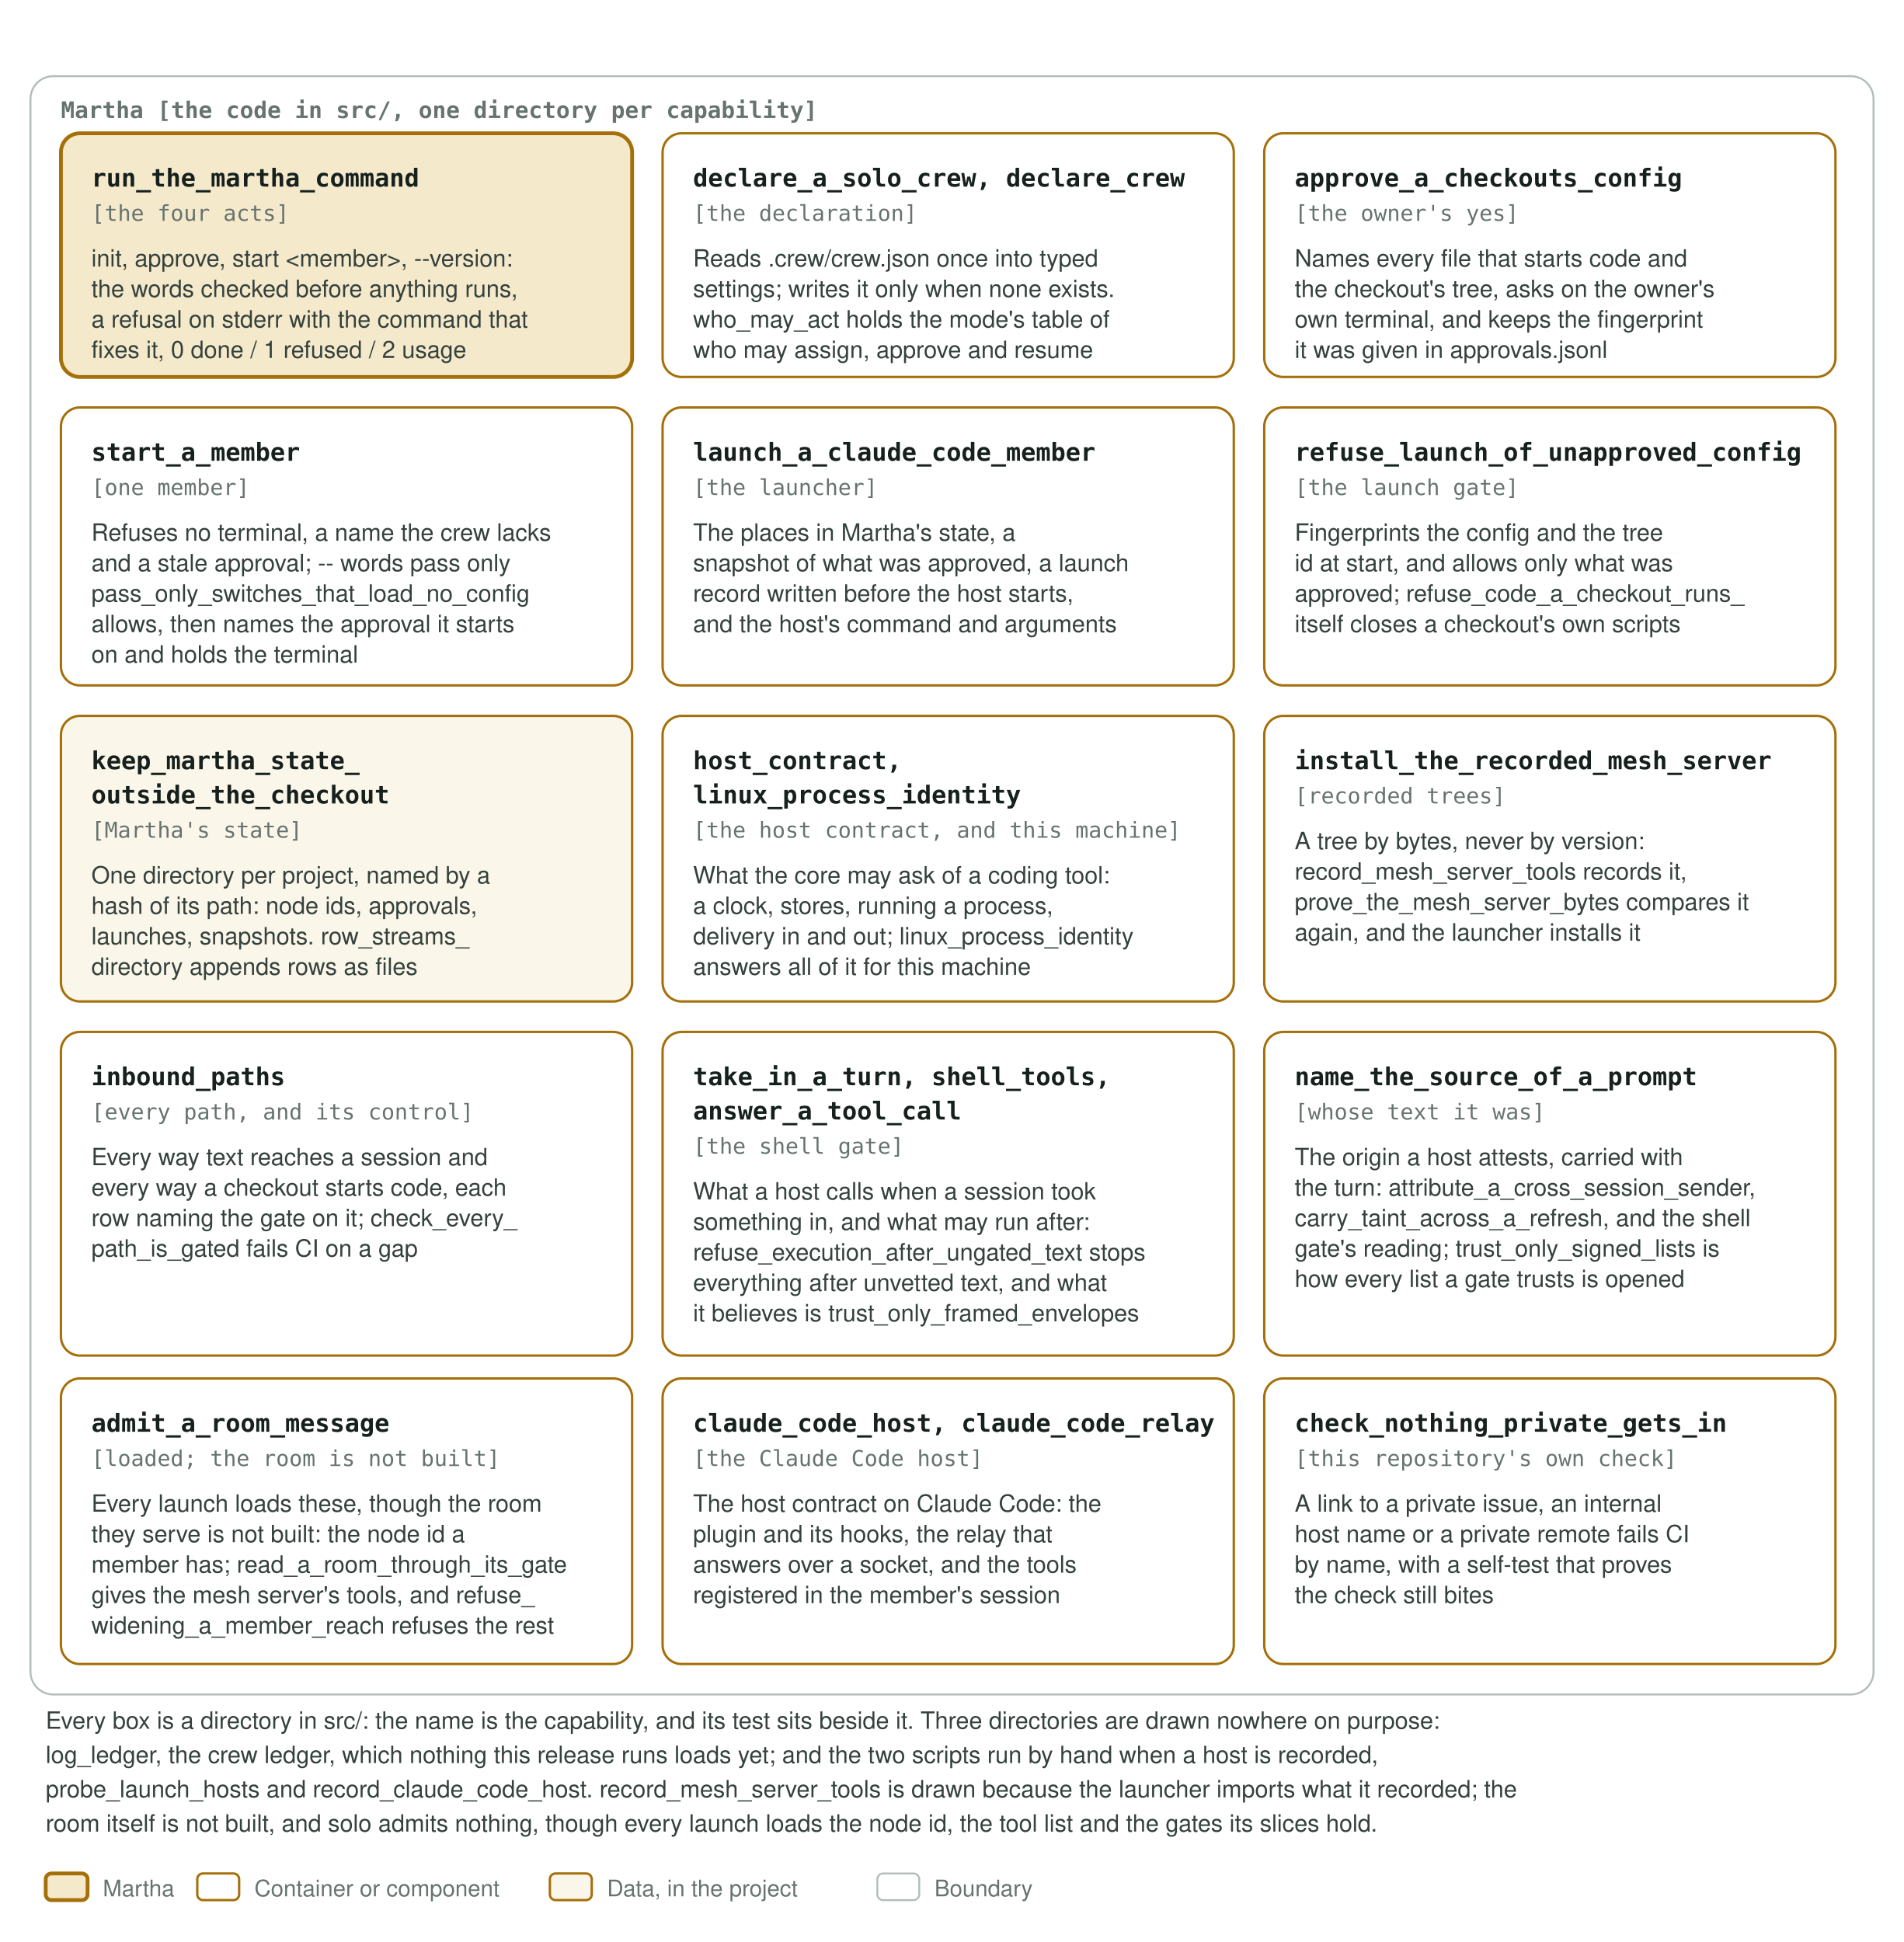
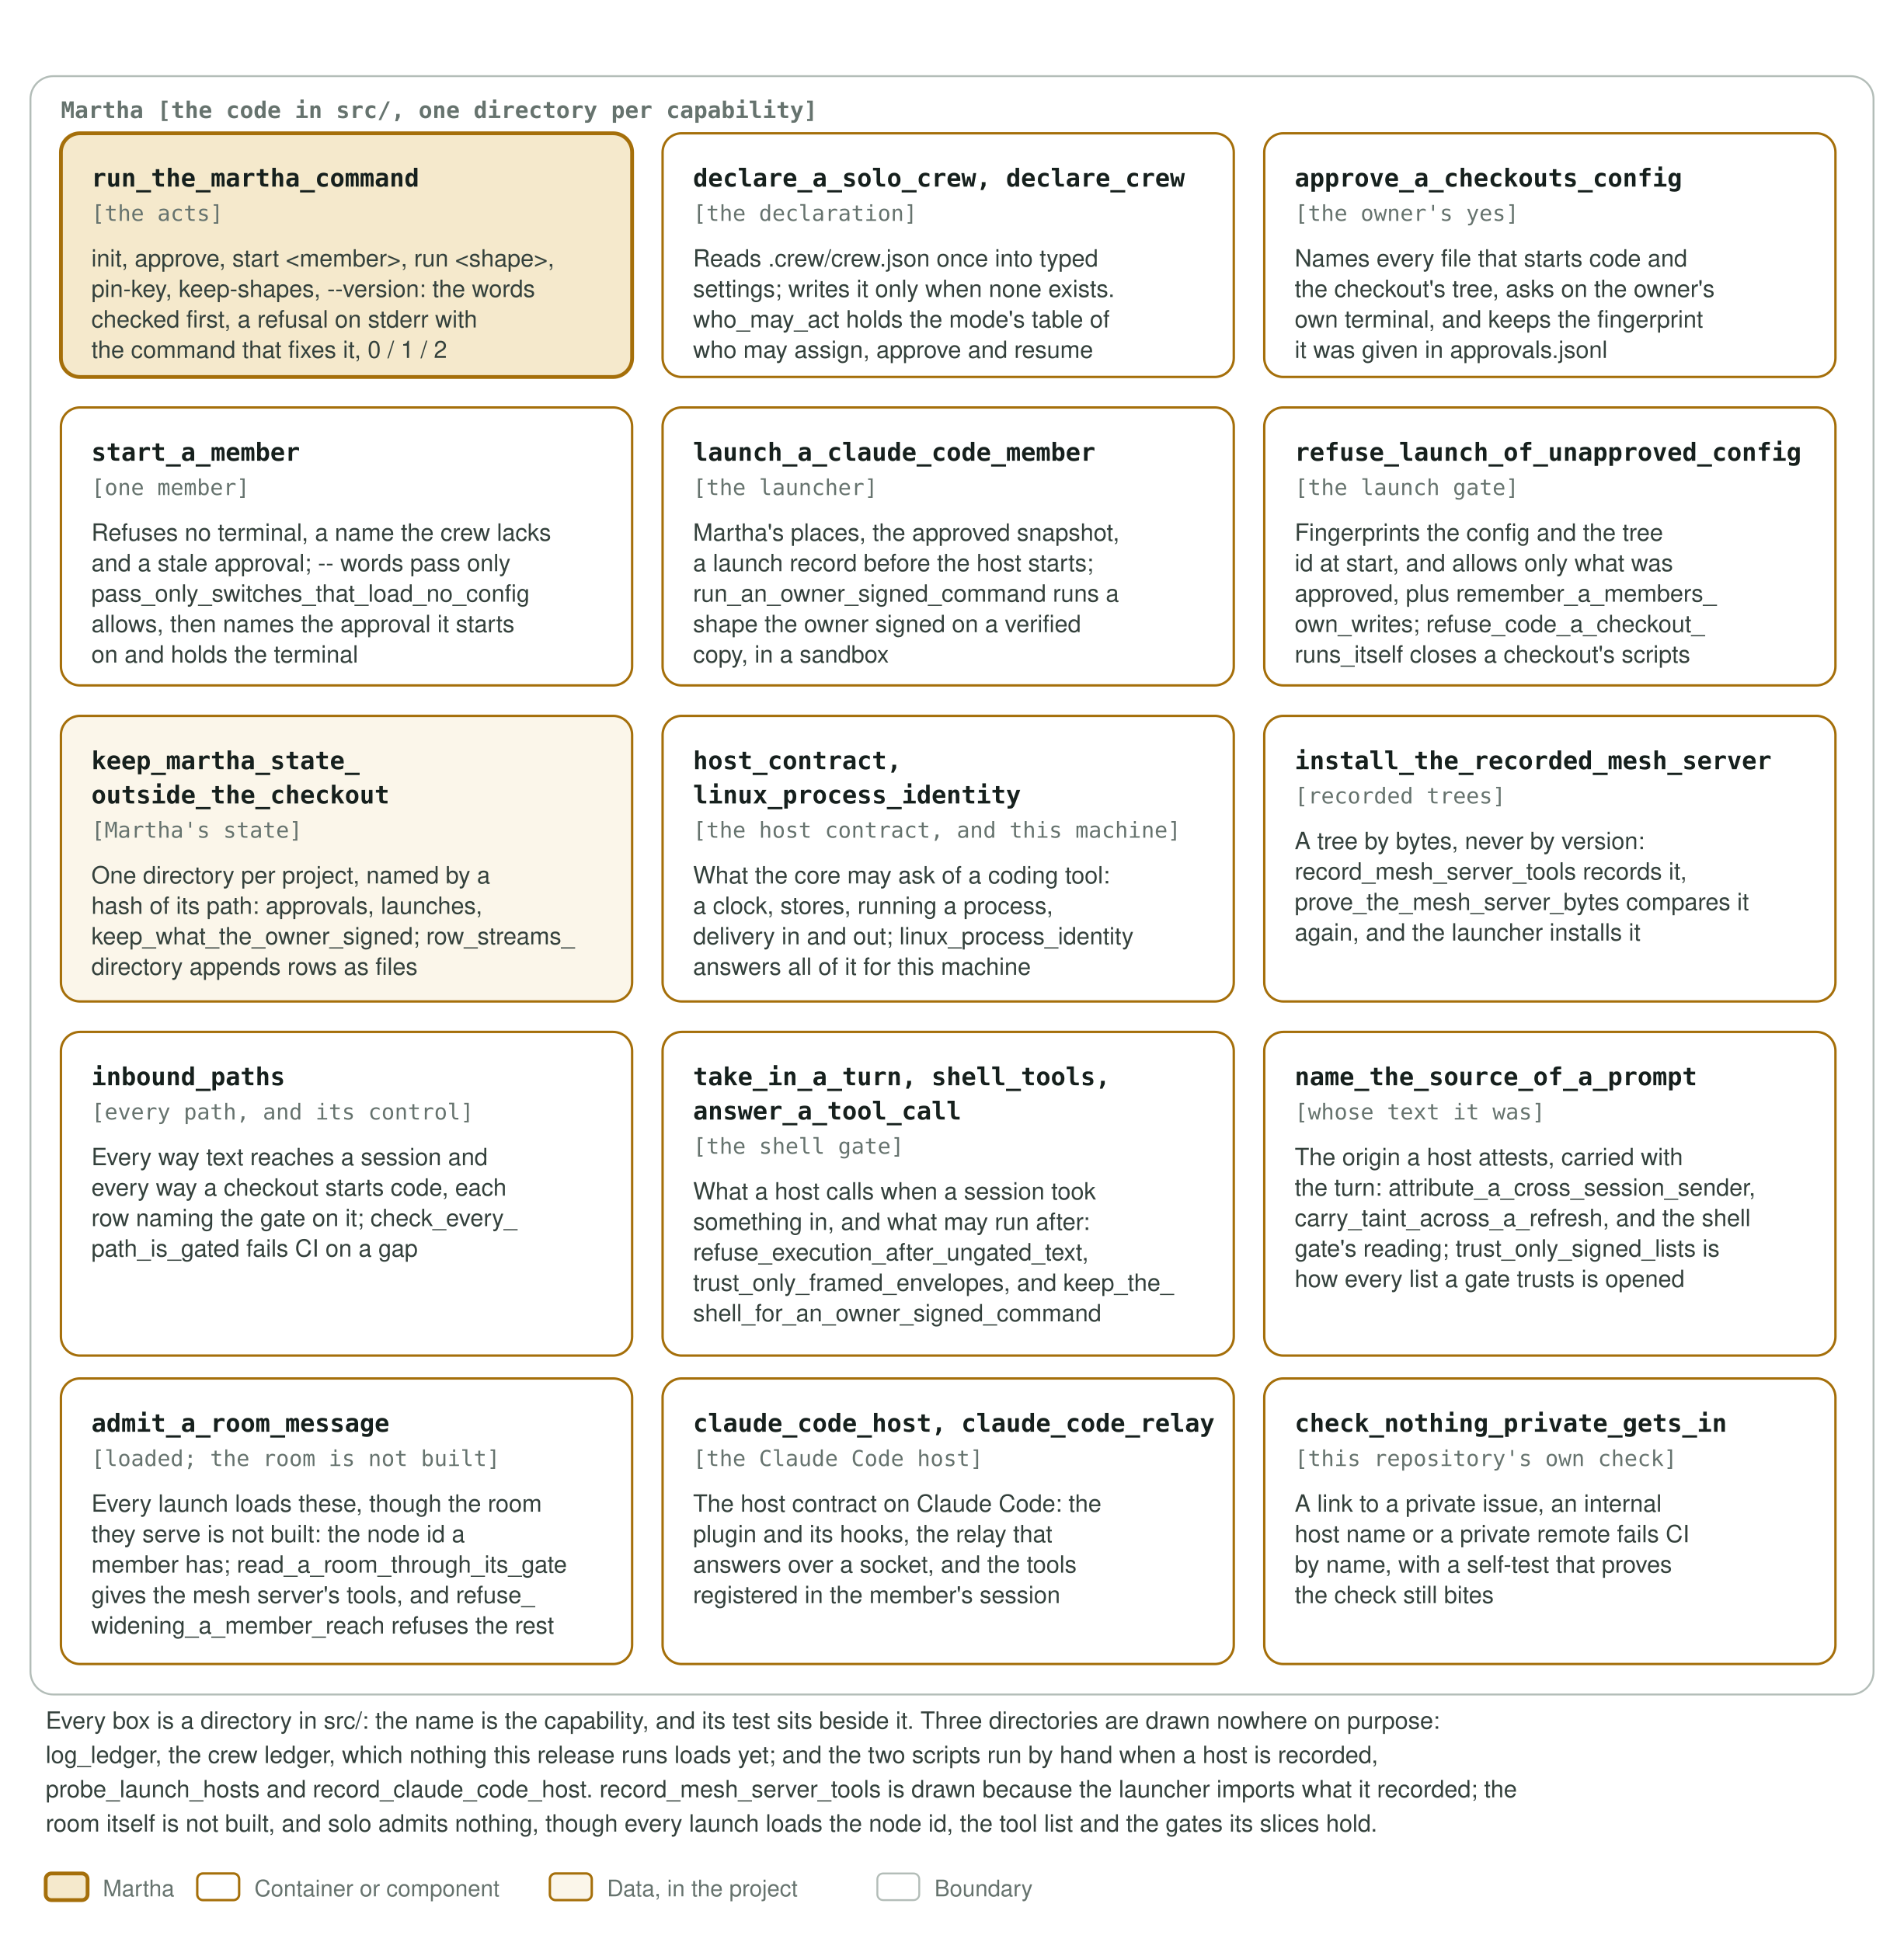
<svg xmlns="http://www.w3.org/2000/svg" viewBox="0 0 1000 1020" role="img" aria-label="Martha components">
  <style>
.t-name { font-family: "Atkinson Hyperlegible", "Segoe UI", system-ui, -apple-system, Helvetica, Arial, sans-serif; font-size: 15px; font-weight: 700; }
.t-desc { font-family: "Atkinson Hyperlegible", "Segoe UI", system-ui, -apple-system, Helvetica, Arial, sans-serif; font-size: 12.5px; }
.t-rel { font-family: "Atkinson Hyperlegible", "Segoe UI", system-ui, -apple-system, Helvetica, Arial, sans-serif; font-size: 11.5px; paint-order: stroke; stroke-width: 4px; stroke-linejoin: round; }
.t-code { font-family: "JetBrains Mono", ui-monospace, Menlo, Consolas, monospace; font-size: 13px; font-weight: 600; }
.t-type { font-family: "JetBrains Mono", ui-monospace, Menlo, Consolas, monospace; font-size: 11.5px; }
.t-bound { font-family: "JetBrains Mono", ui-monospace, Menlo, Consolas, monospace; font-size: 12px; font-weight: 600; }
.t-leg { font-family: "Atkinson Hyperlegible", "Segoe UI", system-ui, -apple-system, Helvetica, Arial, sans-serif; font-size: 12px; }
.edge { fill: none; stroke-width: 1.25; }
.edge-team { fill: none; stroke-width: 1.25; stroke-dasharray: 5 4; }
.bg { fill: #FFFFFF; }
.b-sys { fill: #F5E9CC; stroke: #A56F0A; stroke-width: 2; }
.b-per { fill: #E3EBF2; stroke: #3B5B7A; stroke-width: 1.25; }
.b-mac { fill: #E6E4EE; stroke: #5E5A78; stroke-width: 1.25; stroke-dasharray: 5 4; }
.b-ext { fill: #ECEFED; stroke: #8A9791; stroke-width: 1.25; }
.b-cmp { fill: #FFFFFF; stroke: #A56F0A; stroke-width: 1.25; }
.b-dat { fill: #FBF6EA; stroke: #A56F0A; stroke-width: 1.25; }
.b-team { fill: #FFFFFF; stroke: #5E5A78; stroke-width: 1.25; stroke-dasharray: 5 4; }
.b-later { fill: #F3F4F3; stroke: #8A9791; stroke-width: 1.25; stroke-dasharray: 5 4; }
.bound { fill: none; stroke: #B3BDB8; stroke-width: 1; }
.head { fill: #3B5B7A; }
.t-name, .t-code { fill: #16201D; }
.t-type, .t-bound, .t-leg { fill: #66736E; }
.t-desc { fill: #34413C; }
.t-rel { fill: #66736E; stroke: #FFFFFF; }
.edge, .edge-team { stroke: #8A9791; }
.arrowhead { fill: #8A9791; }
@media (prefers-color-scheme: dark) {
.bg { fill: #171F1C; }
.b-sys { fill: #3A2E13; stroke: #E3AA3C; }
.b-per { fill: #1D2A36; stroke: #8EB4D8; }
.b-mac { fill: #26243A; stroke: #A9A4C8; }
.b-ext { fill: #1C2421; stroke: #7D8B85; }
.b-cmp { fill: #171F1C; stroke: #E3AA3C; }
.b-dat { fill: #2A2414; stroke: #E3AA3C; }
.b-team { fill: #171F1C; stroke: #A9A4C8; }
.b-later { fill: #1C2421; stroke: #7D8B85; }
.bound { stroke: #4A5752; }
.head { fill: #8EB4D8; }
.t-name, .t-code { fill: #E6ECE9; }
.t-type, .t-bound, .t-leg { fill: #93A09A; }
.t-desc { fill: #C3CDC8; }
.t-rel { fill: #93A09A; stroke: #171F1C; }
.edge, .edge-team { stroke: #7D8B85; }
.arrowhead { fill: #7D8B85; }
}
</style>
  <defs>
    <marker id="a" viewBox="0 0 10 10" refX="9" refY="5" markerWidth="7" markerHeight="7" orient="auto-start-reverse">
      <path class="arrowhead" d="M0 0L10 5L0 10z" />
    </marker>
  </defs>
  <rect class="bg" x="0" y="0" width="1000" height="1020" />
  <rect class="bound" x="16" y="40" width="968" height="850" rx="12" />
  <text class="t-bound" x="32" y="62">Martha [the code in src/, one directory per capability]</text>
  <rect class="b-sys" x="32" y="70" width="300" height="128" rx="10" />
  <text class="t-code" x="48" y="98">run_the_martha_command</text>
-   <text class="t-type" x="48" y="116">[the four acts]</text>
-   <text class="t-desc" x="48" y="140">init, approve, start &lt;member&gt;, --version:</text>
-   <text class="t-desc" x="48" y="156">the words checked before anything runs,</text>
-   <text class="t-desc" x="48" y="172">a refusal on stderr with the command that</text>
-   <text class="t-desc" x="48" y="188">fixes it, 0 done / 1 refused / 2 usage</text>
+   <text class="t-type" x="48" y="116">[the acts]</text>
+   <text class="t-desc" x="48" y="140">init, approve, start &lt;member&gt;, run &lt;shape&gt;,</text>
+   <text class="t-desc" x="48" y="156">pin-key, keep-shapes, --version: the words</text>
+   <text class="t-desc" x="48" y="172">checked first, a refusal on stderr with</text>
+   <text class="t-desc" x="48" y="188">the command that fixes it, 0 / 1 / 2</text>
  <rect class="b-cmp" x="348" y="70" width="300" height="128" rx="10" />
  <text class="t-code" x="364" y="98">declare_a_solo_crew, declare_crew</text>
  <text class="t-type" x="364" y="116">[the declaration]</text>
  <text class="t-desc" x="364" y="140">Reads .crew/crew.json once into typed</text>
  <text class="t-desc" x="364" y="156">settings; writes it only when none exists.</text>
  <text class="t-desc" x="364" y="172">who_may_act holds the mode's table of</text>
  <text class="t-desc" x="364" y="188">who may assign, approve and resume</text>
  <rect class="b-cmp" x="664" y="70" width="300" height="128" rx="10" />
  <text class="t-code" x="680" y="98">approve_a_checkouts_config</text>
  <text class="t-type" x="680" y="116">[the owner's yes]</text>
  <text class="t-desc" x="680" y="140">Names every file that starts code and</text>
  <text class="t-desc" x="680" y="156">the checkout's tree, asks on the owner's</text>
  <text class="t-desc" x="680" y="172">own terminal, and keeps the fingerprint</text>
  <text class="t-desc" x="680" y="188">it was given in approvals.jsonl</text>
  <rect class="b-cmp" x="32" y="214" width="300" height="146" rx="10" />
  <text class="t-code" x="48" y="242">start_a_member</text>
  <text class="t-type" x="48" y="260">[one member]</text>
  <text class="t-desc" x="48" y="284">Refuses no terminal, a name the crew lacks</text>
  <text class="t-desc" x="48" y="300">and a stale approval; -- words pass only</text>
  <text class="t-desc" x="48" y="316">pass_only_switches_that_load_no_config</text>
  <text class="t-desc" x="48" y="332">allows, then names the approval it starts</text>
  <text class="t-desc" x="48" y="348">on and holds the terminal</text>
  <rect class="b-cmp" x="348" y="214" width="300" height="146" rx="10" />
  <text class="t-code" x="364" y="242">launch_a_claude_code_member</text>
  <text class="t-type" x="364" y="260">[the launcher]</text>
-   <text class="t-desc" x="364" y="284">The places in Martha's state, a</text>
-   <text class="t-desc" x="364" y="300">snapshot of what was approved, a launch</text>
-   <text class="t-desc" x="364" y="316">record written before the host starts,</text>
-   <text class="t-desc" x="364" y="332">and the host's command and arguments</text>
+   <text class="t-desc" x="364" y="284">Martha's places, the approved snapshot,</text>
+   <text class="t-desc" x="364" y="300">a launch record before the host starts;</text>
+   <text class="t-desc" x="364" y="316">run_an_owner_signed_command runs a</text>
+   <text class="t-desc" x="364" y="332">shape the owner signed on a verified</text>
+   <text class="t-desc" x="364" y="348">copy, in a sandbox</text>
  <rect class="b-cmp" x="664" y="214" width="300" height="146" rx="10" />
  <text class="t-code" x="680" y="242">refuse_launch_of_unapproved_config</text>
  <text class="t-type" x="680" y="260">[the launch gate]</text>
  <text class="t-desc" x="680" y="284">Fingerprints the config and the tree</text>
  <text class="t-desc" x="680" y="300">id at start, and allows only what was</text>
-   <text class="t-desc" x="680" y="316">approved; refuse_code_a_checkout_runs_</text>
-   <text class="t-desc" x="680" y="332">itself closes a checkout's own scripts</text>
+   <text class="t-desc" x="680" y="316">approved, plus remember_a_members_</text>
+   <text class="t-desc" x="680" y="332">own_writes; refuse_code_a_checkout_</text>
+   <text class="t-desc" x="680" y="348">runs_itself closes a checkout's scripts</text>
  <rect class="b-dat" x="32" y="376" width="300" height="150" rx="10" />
  <text class="t-code" x="48" y="404">keep_martha_state_</text>
  <text class="t-code" x="48" y="422">outside_the_checkout</text>
  <text class="t-type" x="48" y="440">[Martha's state]</text>
  <text class="t-desc" x="48" y="464">One directory per project, named by a</text>
-   <text class="t-desc" x="48" y="480">hash of its path: node ids, approvals,</text>
-   <text class="t-desc" x="48" y="496">launches, snapshots. row_streams_</text>
+   <text class="t-desc" x="48" y="480">hash of its path: approvals, launches,</text>
+   <text class="t-desc" x="48" y="496">keep_what_the_owner_signed; row_streams_</text>
  <text class="t-desc" x="48" y="512">directory appends rows as files</text>
  <rect class="b-cmp" x="348" y="376" width="300" height="150" rx="10" />
  <text class="t-code" x="364" y="404">host_contract,</text>
  <text class="t-code" x="364" y="422">linux_process_identity</text>
  <text class="t-type" x="364" y="440">[the host contract, and this machine]</text>
  <text class="t-desc" x="364" y="464">What the core may ask of a coding tool:</text>
  <text class="t-desc" x="364" y="480">a clock, stores, running a process,</text>
  <text class="t-desc" x="364" y="496">delivery in and out; linux_process_identity</text>
  <text class="t-desc" x="364" y="512">answers all of it for this machine</text>
  <rect class="b-cmp" x="664" y="376" width="300" height="150" rx="10" />
  <text class="t-code" x="680" y="404">install_the_recorded_mesh_server</text>
  <text class="t-type" x="680" y="422">[recorded trees]</text>
  <text class="t-desc" x="680" y="446">A tree by bytes, never by version:</text>
  <text class="t-desc" x="680" y="462">record_mesh_server_tools records it,</text>
  <text class="t-desc" x="680" y="478">prove_the_mesh_server_bytes compares it</text>
  <text class="t-desc" x="680" y="494">again, and the launcher installs it</text>
  <rect class="b-cmp" x="32" y="542" width="300" height="170" rx="10" />
  <text class="t-code" x="48" y="570">inbound_paths</text>
  <text class="t-type" x="48" y="588">[every path, and its control]</text>
  <text class="t-desc" x="48" y="612">Every way text reaches a session and</text>
  <text class="t-desc" x="48" y="628">every way a checkout starts code, each</text>
  <text class="t-desc" x="48" y="644">row naming the gate on it; check_every_</text>
  <text class="t-desc" x="48" y="660">path_is_gated fails CI on a gap</text>
  <rect class="b-cmp" x="348" y="542" width="300" height="170" rx="10" />
  <text class="t-code" x="364" y="570">take_in_a_turn, shell_tools,</text>
  <text class="t-code" x="364" y="588">answer_a_tool_call</text>
  <text class="t-type" x="364" y="606">[the shell gate]</text>
  <text class="t-desc" x="364" y="630">What a host calls when a session took</text>
  <text class="t-desc" x="364" y="646">something in, and what may run after:</text>
-   <text class="t-desc" x="364" y="662">refuse_execution_after_ungated_text stops</text>
-   <text class="t-desc" x="364" y="678">everything after unvetted text, and what</text>
-   <text class="t-desc" x="364" y="694">it believes is trust_only_framed_envelopes</text>
+   <text class="t-desc" x="364" y="662">refuse_execution_after_ungated_text,</text>
+   <text class="t-desc" x="364" y="678">trust_only_framed_envelopes, and keep_the_</text>
+   <text class="t-desc" x="364" y="694">shell_for_an_owner_signed_command</text>
  <rect class="b-cmp" x="664" y="542" width="300" height="170" rx="10" />
  <text class="t-code" x="680" y="570">name_the_source_of_a_prompt</text>
  <text class="t-type" x="680" y="588">[whose text it was]</text>
  <text class="t-desc" x="680" y="612">The origin a host attests, carried with</text>
  <text class="t-desc" x="680" y="628">the turn: attribute_a_cross_session_sender,</text>
  <text class="t-desc" x="680" y="644">carry_taint_across_a_refresh, and the shell</text>
  <text class="t-desc" x="680" y="660">gate's reading; trust_only_signed_lists is</text>
  <text class="t-desc" x="680" y="676">how every list a gate trusts is opened</text>
  <rect class="b-cmp" x="32" y="724" width="300" height="150" rx="10" />
  <text class="t-code" x="48" y="752">admit_a_room_message</text>
  <text class="t-type" x="48" y="770">[loaded; the room is not built]</text>
  <text class="t-desc" x="48" y="794">Every launch loads these, though the room</text>
  <text class="t-desc" x="48" y="810">they serve is not built: the node id a</text>
  <text class="t-desc" x="48" y="826">member has; read_a_room_through_its_gate</text>
  <text class="t-desc" x="48" y="842">gives the mesh server's tools, and refuse_</text>
  <text class="t-desc" x="48" y="858">widening_a_member_reach refuses the rest</text>
  <rect class="b-cmp" x="348" y="724" width="300" height="150" rx="10" />
  <text class="t-code" x="364" y="752">claude_code_host, claude_code_relay</text>
  <text class="t-type" x="364" y="770">[the Claude Code host]</text>
  <text class="t-desc" x="364" y="794">The host contract on Claude Code: the</text>
  <text class="t-desc" x="364" y="810">plugin and its hooks, the relay that</text>
  <text class="t-desc" x="364" y="826">answers over a socket, and the tools</text>
  <text class="t-desc" x="364" y="842">registered in the member's session</text>
  <rect class="b-cmp" x="664" y="724" width="300" height="150" rx="10" />
  <text class="t-code" x="680" y="752">check_nothing_private_gets_in</text>
  <text class="t-type" x="680" y="770">[this repository's own check]</text>
  <text class="t-desc" x="680" y="794">A link to a private issue, an internal</text>
  <text class="t-desc" x="680" y="810">host name or a private remote fails CI</text>
  <text class="t-desc" x="680" y="826">by name, with a self-test that proves</text>
  <text class="t-desc" x="680" y="842">the check still bites</text>
  <text class="t-desc" x="24" y="908">Every box is a directory in src/: the name is the capability, and its test sits beside it. Three directories are drawn nowhere on purpose:</text>
  <text class="t-desc" x="24" y="926">log_ledger, the crew ledger, which nothing this release runs loads yet; and the two scripts run by hand when a host is recorded,</text>
  <text class="t-desc" x="24" y="944">probe_launch_hosts and record_claude_code_host. record_mesh_server_tools is drawn because the launcher imports what it recorded; the</text>
  <text class="t-desc" x="24" y="962">room itself is not built, and solo admits nothing, though every launch loads the node id, the tool list and the gates its slices hold.</text>
  <rect class="b-sys" x="24" y="984" width="22" height="14" rx="3" />
  <text class="t-leg" x="54" y="996">Martha</text>
  <rect class="b-cmp" x="103.6" y="984" width="22" height="14" rx="3" />
  <text class="t-leg" x="133.6" y="996">Container or component</text>
  <rect class="b-dat" x="288.8" y="984" width="22" height="14" rx="3" />
  <text class="t-leg" x="318.8" y="996">Data, in the project</text>
  <rect class="bound" x="460.8" y="984" width="22" height="14" rx="3" />
  <text class="t-leg" x="490.8" y="996">Boundary</text>
</svg>
